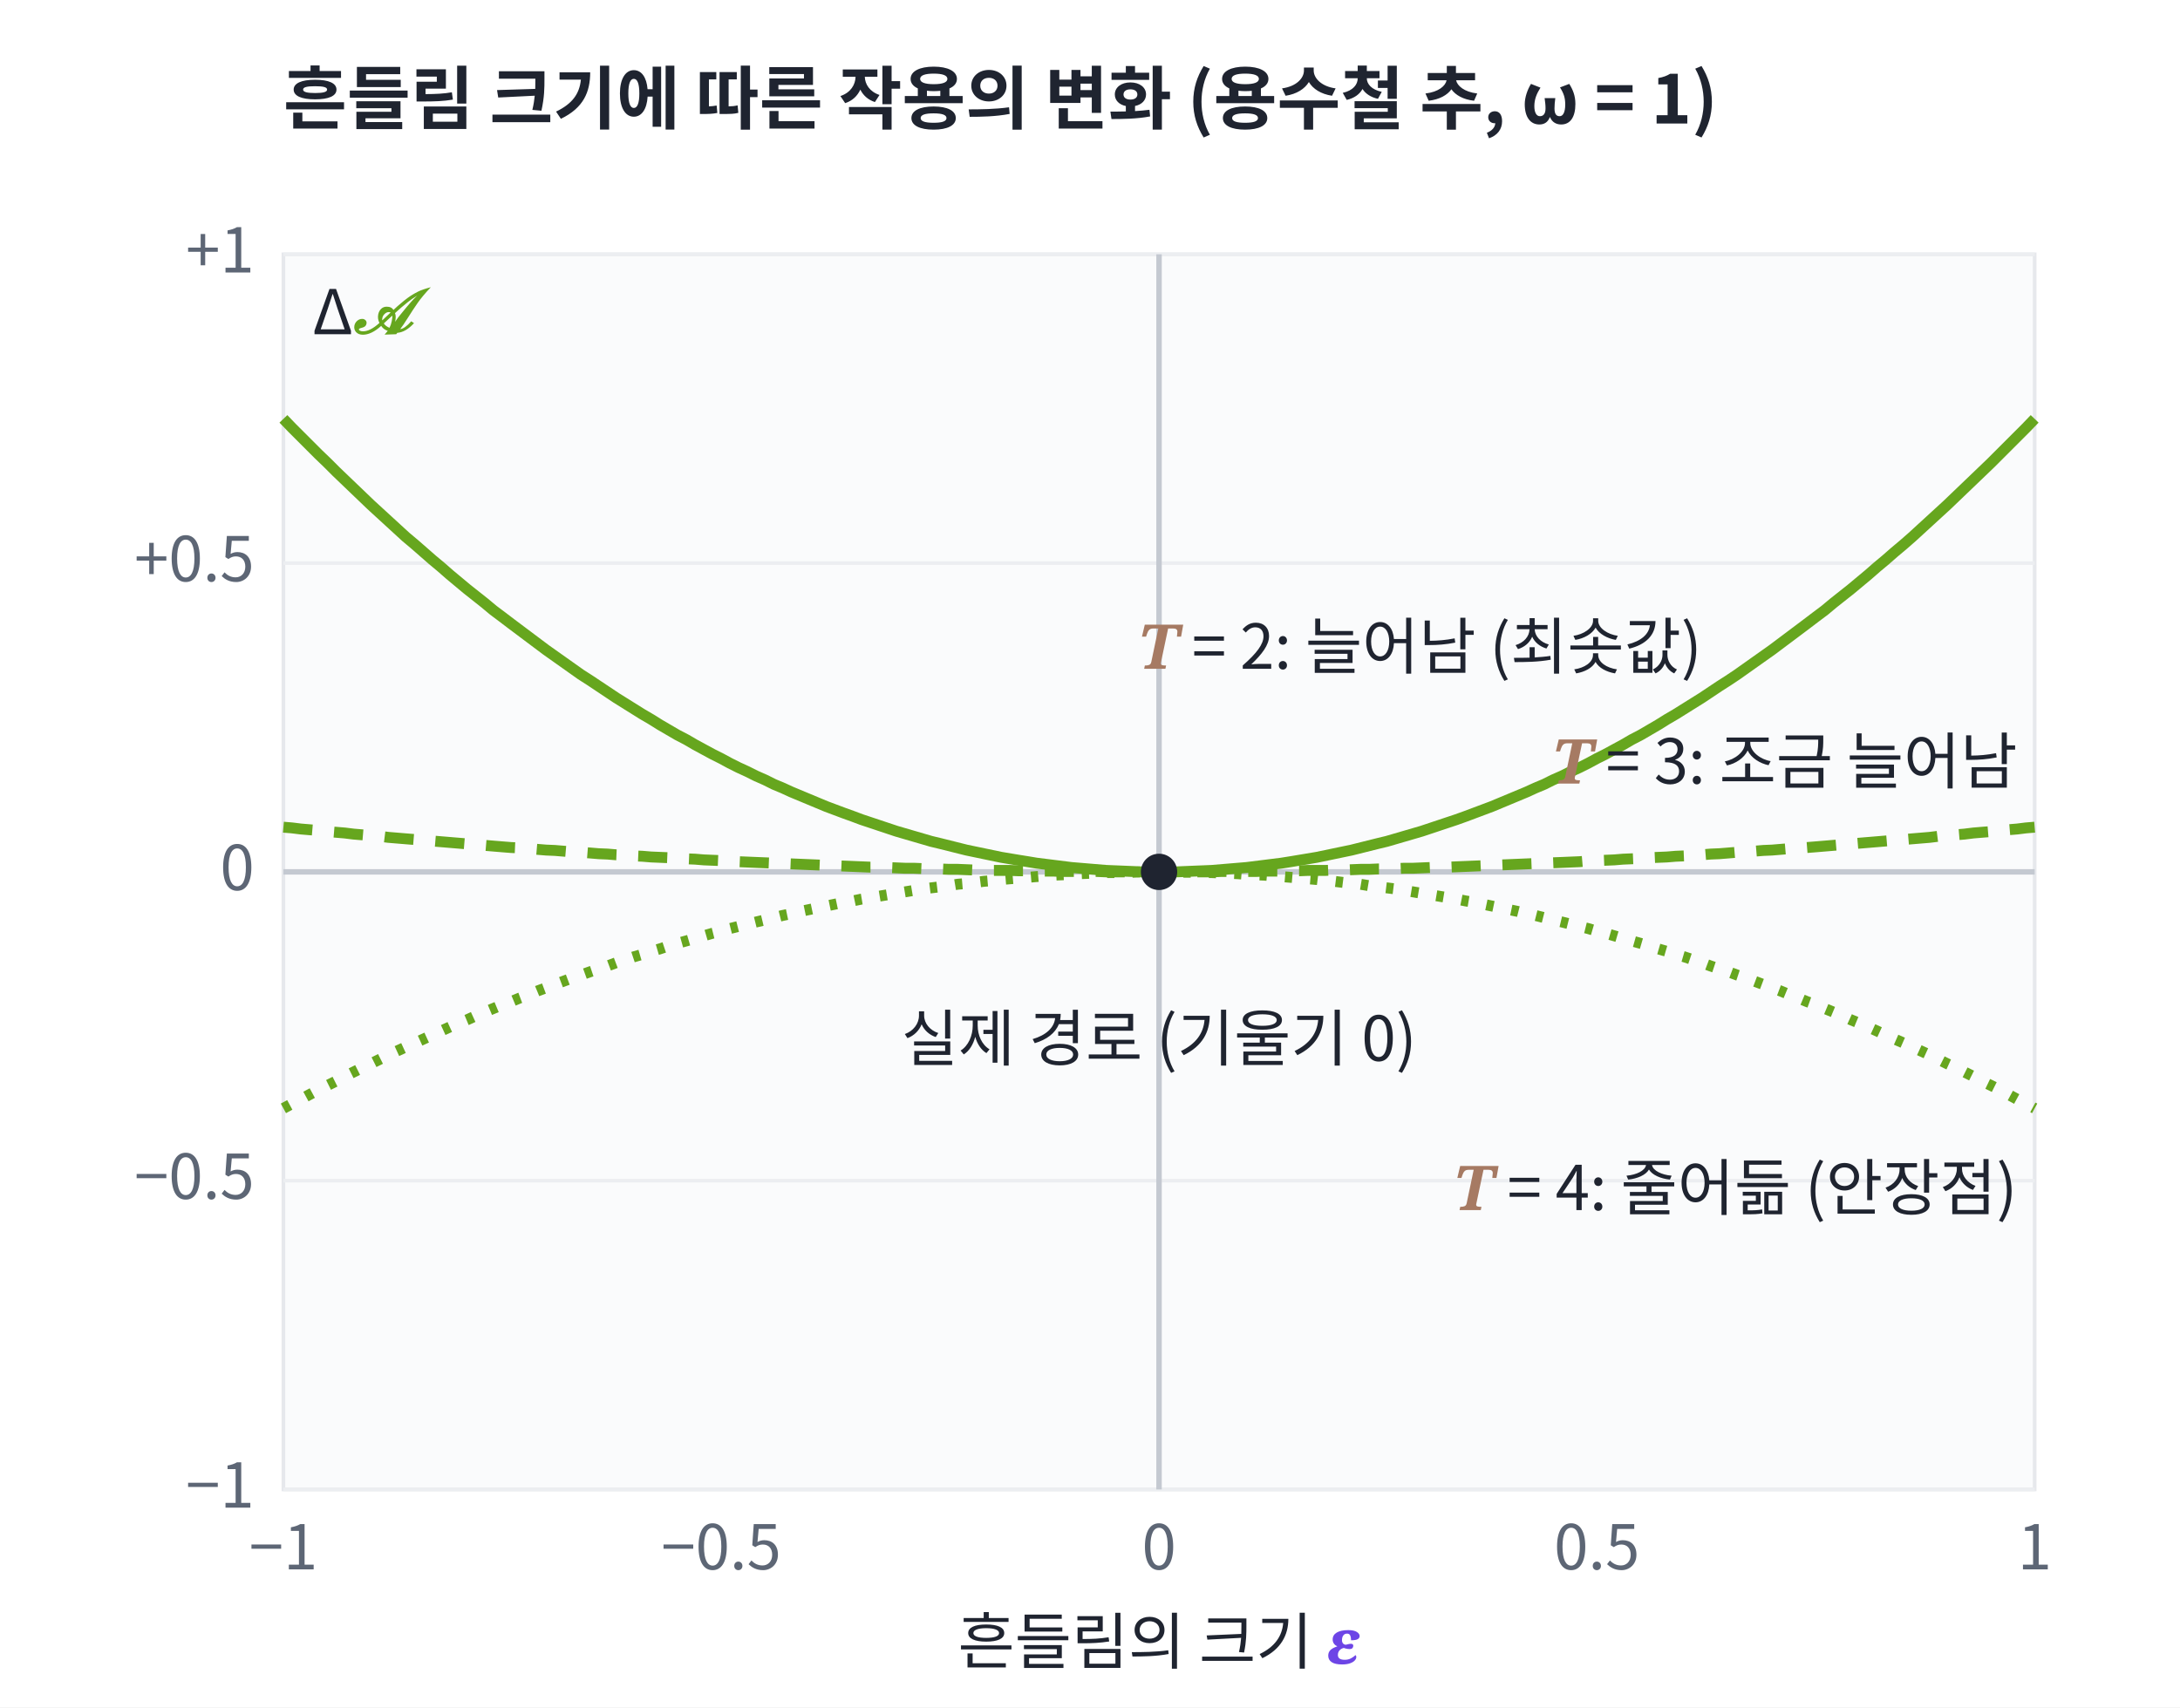
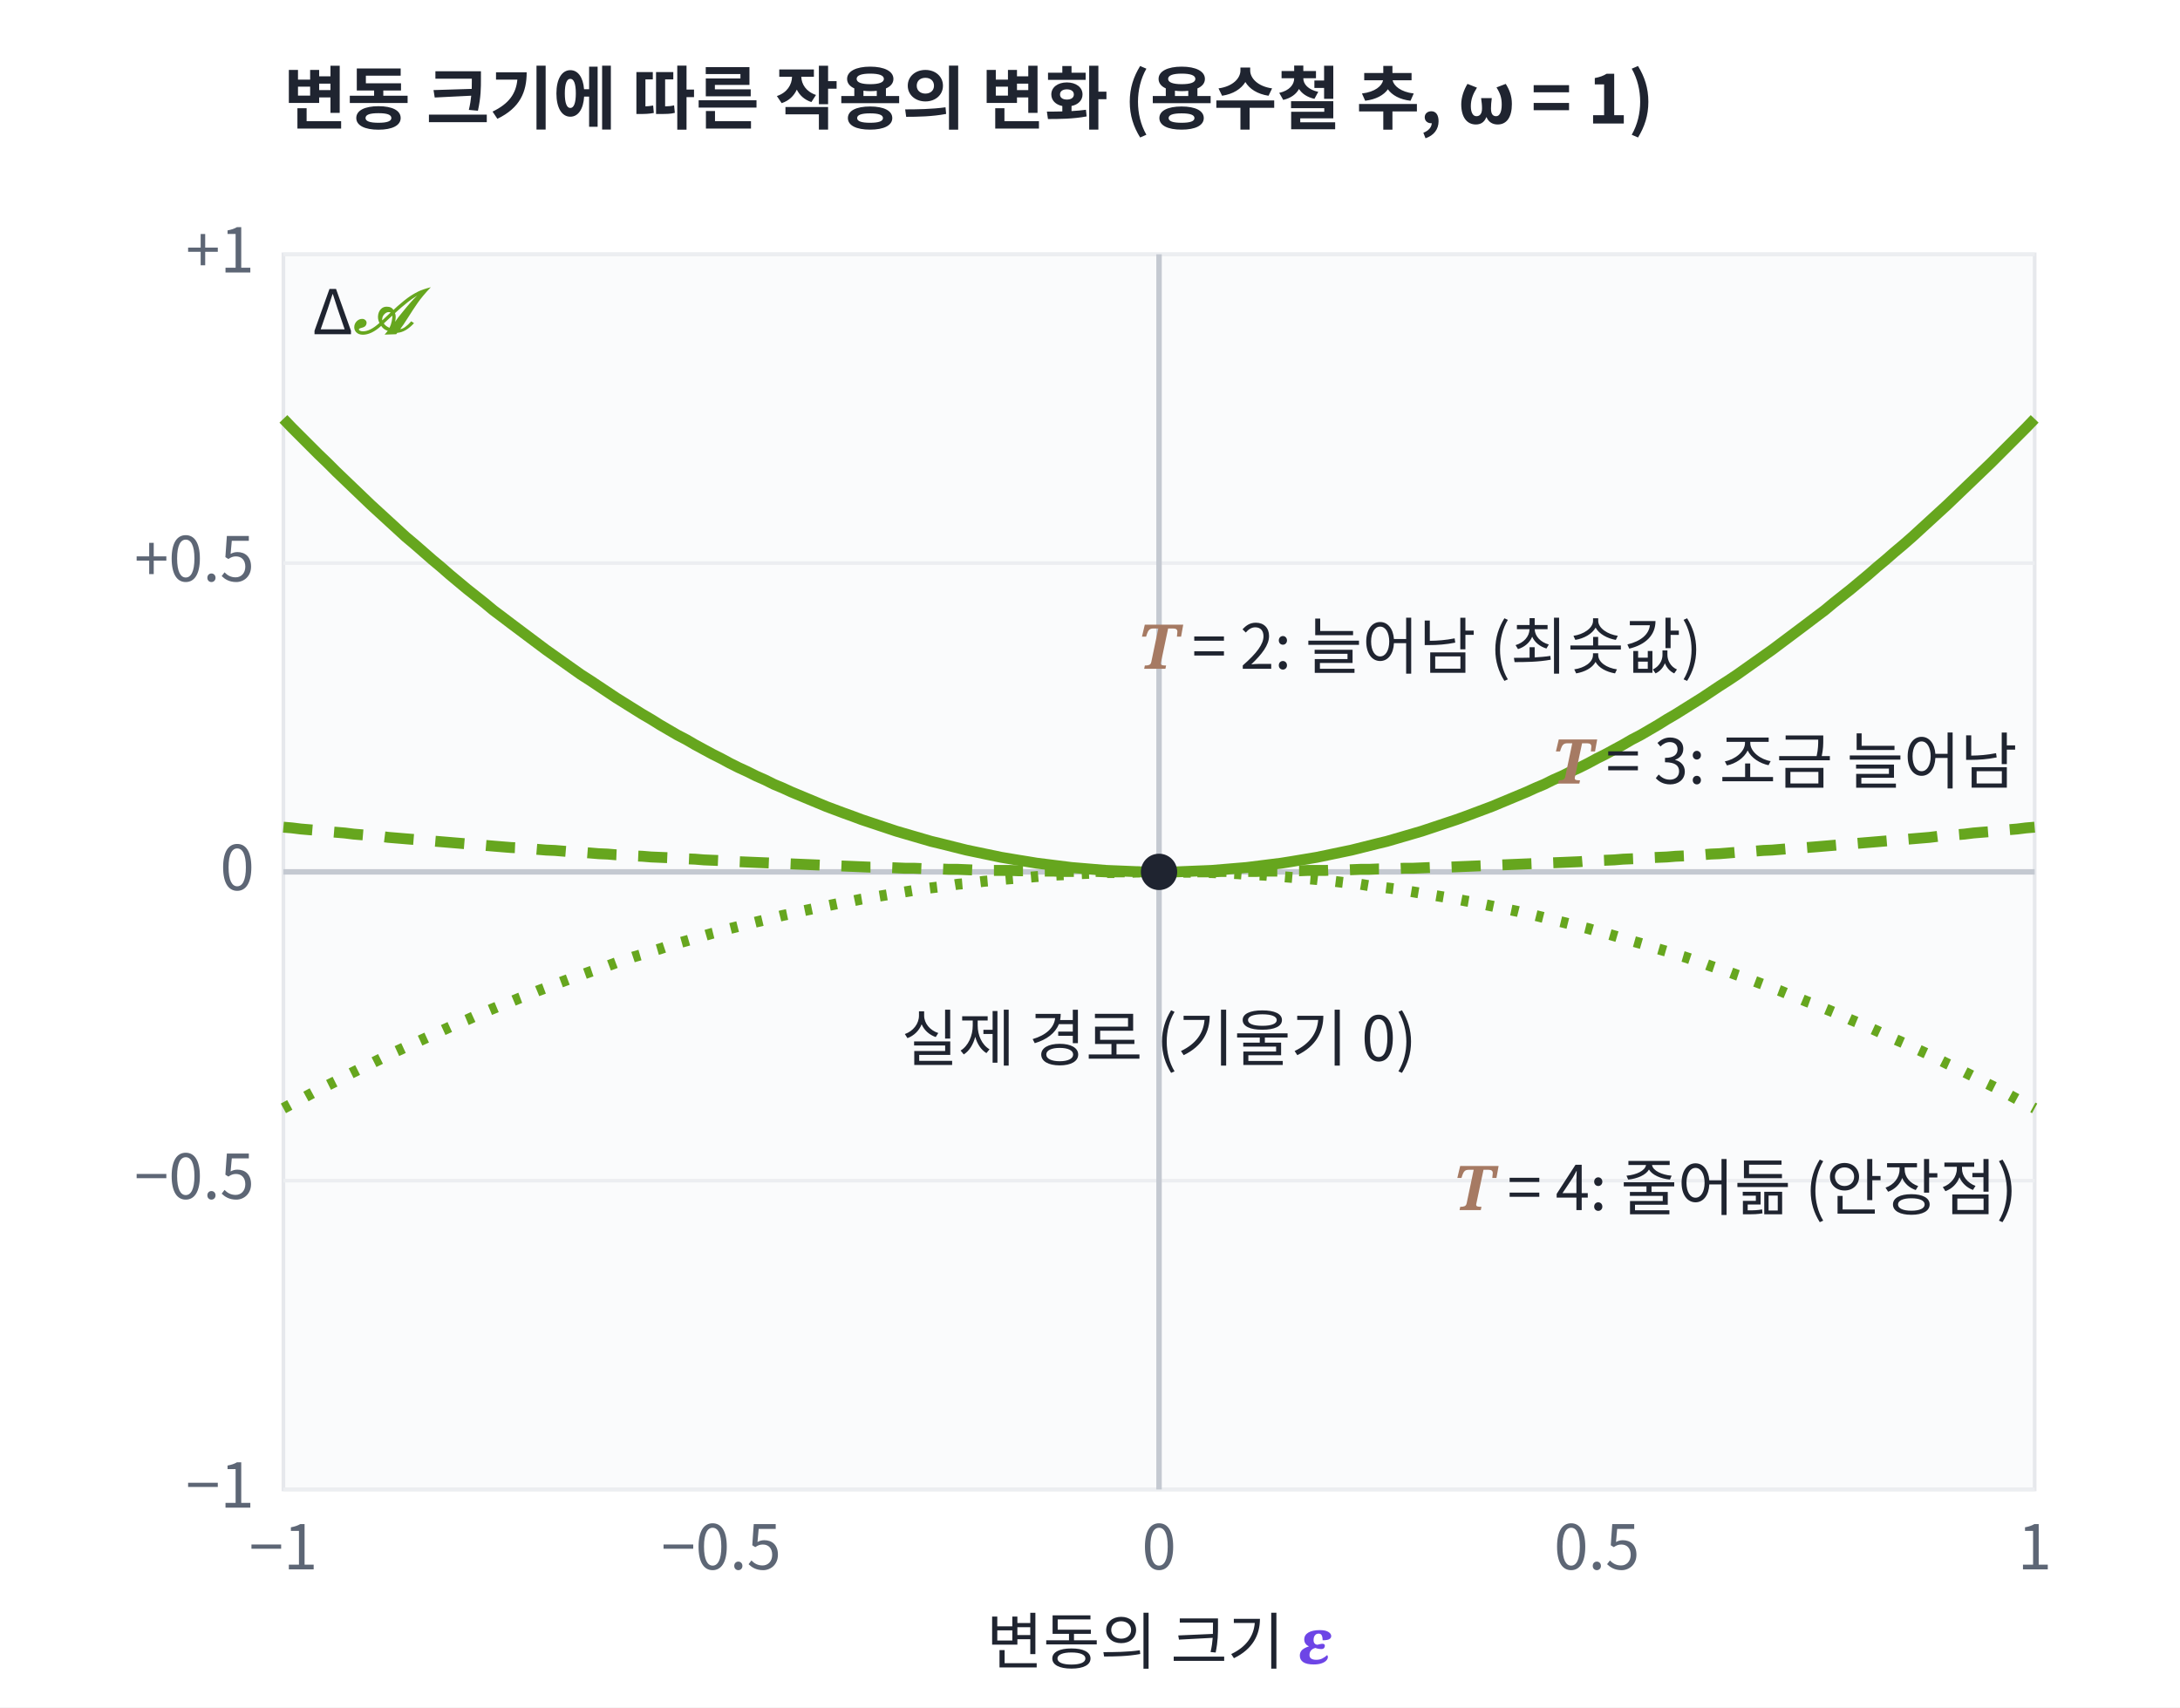
<svg xmlns="http://www.w3.org/2000/svg" viewBox="0 0 600 470" font-family="'Noto Sans KR','Noto Sans CJK KR',sans-serif">
  <rect width="600" height="470" fill="#ffffff" />
-   <text x="78" y="34" font-size="19" font-weight="700" fill="#1f2430">흔들림 크기에 따른 작용의 변화 (용수철 추, ω = 1)</text>
+   <text x="78" y="34" font-size="19" font-weight="700" fill="#1f2430">변동 크기에 따른 작용의 변화 (용수철 추, ω = 1)</text>
  <rect x="78" y="70" width="482" height="340" fill="#fafbfc" stroke="#e6e8ec" />
  <line x1="78" x2="560" y1="410.0" y2="410.0" stroke="#eceef1" stroke-width="1" />
  <text x="70" y="415.0" font-size="17" fill="#5d6675" text-anchor="end">−1</text>
  <line x1="78" x2="560" y1="325.0" y2="325.0" stroke="#eceef1" stroke-width="1" />
  <text x="70" y="330.0" font-size="17" fill="#5d6675" text-anchor="end">−0.5</text>
  <line x1="78" x2="560" y1="240.0" y2="240.0" stroke="#c4c9d1" stroke-width="1.5" />
  <text x="70" y="245.0" font-size="17" fill="#5d6675" text-anchor="end">0</text>
  <line x1="78" x2="560" y1="155.0" y2="155.0" stroke="#eceef1" stroke-width="1" />
  <text x="70" y="160.0" font-size="17" fill="#5d6675" text-anchor="end">+0.5</text>
  <line x1="78" x2="560" y1="70.0" y2="70.0" stroke="#eceef1" stroke-width="1" />
  <text x="70" y="75.0" font-size="17" fill="#5d6675" text-anchor="end">+1</text>
  <text x="78.0" y="432" font-size="17" fill="#5d6675" text-anchor="middle">−1</text>
  <text x="198.5" y="432" font-size="17" fill="#5d6675" text-anchor="middle">−0.5</text>
  <text x="319.0" y="432" font-size="17" fill="#5d6675" text-anchor="middle">0</text>
  <text x="439.5" y="432" font-size="17" fill="#5d6675" text-anchor="middle">0.5</text>
  <text x="560.0" y="432" font-size="17" fill="#5d6675" text-anchor="middle">1</text>
  <line x1="319.0" x2="319.0" y1="70" y2="410" stroke="#c4c9d1" stroke-width="1.5" />
-   <text x="319.0" y="458" font-size="17" fill="#1f2430" text-anchor="middle">흔들림의 크기 <tspan fill="#6d45e6" font-family="serif" font-style="italic" font-weight="700">ε</tspan>
+   <text x="319.0" y="458" font-size="17" fill="#1f2430" text-anchor="middle">변동의 크기 <tspan fill="#6d45e6" font-family="serif" font-style="italic" font-weight="700">ε</tspan>
  </text>
  <text x="86" y="92" font-size="17" fill="#1f2430">Δ<tspan fill="#66a61e" font-family="serif" font-style="italic" font-weight="700">𝒜</tspan>
  </text>
  <polyline points="78.0,115.3 80.4,117.8 82.8,120.2 85.2,122.6 87.6,125.0 90.1,127.4 92.5,129.8 94.9,132.1 97.3,134.4 99.7,136.7 102.1,139.0 104.5,141.2 106.9,143.4 109.3,145.6 111.7,147.8 114.2,149.9 116.6,152.0 119.0,154.1 121.4,156.1 123.8,158.2 126.2,160.2 128.6,162.2 131.0,164.1 133.4,166.0 135.8,168.0 138.2,169.8 140.7,171.7 143.1,173.5 145.5,175.3 147.9,177.1 150.3,178.9 152.7,180.6 155.1,182.3 157.5,184.0 159.9,185.7 162.4,187.3 164.8,188.9 167.2,190.5 169.6,192.1 172.0,193.6 174.4,195.1 176.8,196.6 179.2,198.0 181.6,199.5 184.0,200.9 186.4,202.3 188.9,203.6 191.3,205.0 193.7,206.3 196.1,207.6 198.5,208.8 200.9,210.1 203.3,211.3 205.7,212.4 208.1,213.6 210.6,214.7 213.0,215.9 215.4,216.9 217.8,218.0 220.2,219.0 222.6,220.0 225.0,221.0 227.4,222.0 229.8,222.9 232.2,223.8 234.7,224.7 237.1,225.6 239.5,226.4 241.9,227.2 244.3,228.0 246.7,228.8 249.1,229.5 251.5,230.2 253.9,230.9 256.3,231.6 258.8,232.2 261.2,232.8 263.6,233.4 266.0,234.0 268.4,234.5 270.8,235.0 273.2,235.5 275.6,236.0 278.0,236.4 280.4,236.8 282.9,237.2 285.3,237.6 287.7,237.9 290.1,238.2 292.5,238.5 294.9,238.8 297.3,239.0 299.7,239.2 302.1,239.4 304.5,239.6 307.0,239.7 309.4,239.8 311.8,239.9 314.2,240.0 316.6,240.0 319.0,240.0 321.4,240.0 323.8,240.0 326.2,239.9 328.6,239.8 331.1,239.7 333.5,239.6 335.9,239.4 338.3,239.2 340.7,239.0 343.1,238.8 345.5,238.5 347.9,238.2 350.3,237.9 352.7,237.6 355.2,237.2 357.6,236.8 360.0,236.4 362.4,236.0 364.8,235.5 367.2,235.0 369.6,234.5 372.0,234.0 374.4,233.4 376.8,232.8 379.2,232.2 381.7,231.6 384.1,230.9 386.5,230.2 388.9,229.5 391.3,228.8 393.7,228.0 396.1,227.2 398.5,226.4 400.9,225.6 403.4,224.7 405.8,223.8 408.2,222.9 410.6,222.0 413.0,221.0 415.4,220.0 417.8,219.0 420.2,218.0 422.6,216.9 425.0,215.9 427.4,214.7 429.9,213.6 432.3,212.4 434.7,211.3 437.1,210.1 439.5,208.8 441.9,207.6 444.3,206.3 446.7,205.0 449.1,203.6 451.6,202.3 454.0,200.9 456.4,199.5 458.8,198.0 461.2,196.6 463.6,195.1 466.0,193.6 468.4,192.1 470.8,190.5 473.2,188.9 475.7,187.3 478.1,185.7 480.5,184.0 482.9,182.3 485.3,180.6 487.7,178.9 490.1,177.1 492.5,175.3 494.9,173.5 497.3,171.7 499.8,169.8 502.2,168.0 504.6,166.0 507.0,164.1 509.4,162.2 511.8,160.2 514.2,158.2 516.6,156.1 519.0,154.1 521.4,152.0 523.9,149.9 526.3,147.8 528.7,145.6 531.1,143.4 533.5,141.2 535.9,139.0 538.3,136.7 540.7,134.4 543.1,132.1 545.5,129.8 548.0,127.4 550.4,125.0 552.8,122.6 555.2,120.2 557.6,117.8 560.0,115.3" fill="none" stroke="#66a61e" stroke-width="3" stroke-opacity="1" />
  <polyline points="78.0,227.7 80.4,227.9 82.8,228.2 85.2,228.4 87.6,228.6 90.1,228.9 92.5,229.1 94.9,229.3 97.3,229.6 99.7,229.8 102.1,230.0 104.5,230.2 106.9,230.5 109.3,230.7 111.7,230.9 114.2,231.1 116.6,231.3 119.0,231.5 121.4,231.7 123.8,231.9 126.2,232.1 128.6,232.3 131.0,232.5 133.4,232.7 135.8,232.9 138.2,233.1 140.7,233.3 143.1,233.4 145.5,233.6 147.9,233.8 150.3,234.0 152.7,234.1 155.1,234.3 157.5,234.5 159.9,234.6 162.4,234.8 164.8,235.0 167.2,235.1 169.6,235.3 172.0,235.4 174.4,235.6 176.8,235.7 179.2,235.9 181.6,236.0 184.0,236.1 186.4,236.3 188.9,236.4 191.3,236.5 193.7,236.7 196.1,236.8 198.5,236.9 200.9,237.0 203.3,237.2 205.7,237.3 208.1,237.4 210.6,237.5 213.0,237.6 215.4,237.7 217.8,237.8 220.2,237.9 222.6,238.0 225.0,238.1 227.4,238.2 229.8,238.3 232.2,238.4 234.7,238.5 237.1,238.6 239.5,238.7 241.9,238.7 244.3,238.8 246.7,238.9 249.1,239.0 251.5,239.0 253.9,239.1 256.3,239.2 258.8,239.2 261.2,239.3 263.6,239.3 266.0,239.4 268.4,239.5 270.8,239.5 273.2,239.6 275.6,239.6 278.0,239.6 280.4,239.7 282.9,239.7 285.3,239.8 287.7,239.8 290.1,239.8 292.5,239.9 294.9,239.9 297.3,239.9 299.7,239.9 302.1,239.9 304.5,240.0 307.0,240.0 309.4,240.0 311.8,240.0 314.2,240.0 316.6,240.0 319.0,240.0 321.4,240.0 323.8,240.0 326.2,240.0 328.6,240.0 331.1,240.0 333.5,240.0 335.9,239.9 338.3,239.9 340.7,239.9 343.1,239.9 345.5,239.9 347.9,239.8 350.3,239.8 352.7,239.8 355.2,239.7 357.6,239.7 360.0,239.6 362.4,239.6 364.8,239.6 367.2,239.5 369.6,239.5 372.0,239.4 374.4,239.3 376.8,239.3 379.2,239.2 381.7,239.2 384.1,239.1 386.5,239.0 388.9,239.0 391.3,238.9 393.7,238.8 396.1,238.7 398.5,238.7 400.9,238.6 403.4,238.5 405.8,238.4 408.2,238.3 410.6,238.2 413.0,238.1 415.4,238.0 417.8,237.9 420.2,237.8 422.6,237.7 425.0,237.6 427.4,237.5 429.9,237.4 432.3,237.3 434.7,237.2 437.1,237.0 439.5,236.9 441.9,236.8 444.3,236.7 446.7,236.5 449.1,236.4 451.6,236.3 454.0,236.1 456.4,236.0 458.8,235.9 461.2,235.7 463.6,235.6 466.0,235.4 468.4,235.3 470.8,235.1 473.2,235.0 475.7,234.8 478.1,234.6 480.5,234.5 482.9,234.3 485.3,234.1 487.7,234.0 490.1,233.8 492.5,233.6 494.9,233.4 497.3,233.3 499.8,233.1 502.2,232.9 504.6,232.7 507.0,232.5 509.4,232.3 511.8,232.1 514.2,231.9 516.6,231.7 519.0,231.5 521.4,231.3 523.9,231.1 526.3,230.9 528.7,230.7 531.1,230.5 533.5,230.2 535.9,230.0 538.3,229.8 540.7,229.6 543.1,229.3 545.5,229.1 548.0,228.9 550.4,228.6 552.8,228.4 555.2,228.2 557.6,227.9 560.0,227.7" fill="none" stroke="#66a61e" stroke-width="3" stroke-opacity="1" stroke-dasharray="8 6" />
  <polyline points="78.0,305.1 80.4,303.8 82.8,302.6 85.2,301.3 87.6,300.0 90.1,298.8 92.5,297.6 94.9,296.3 97.3,295.1 99.7,293.9 102.1,292.8 104.5,291.6 106.9,290.4 109.3,289.3 111.7,288.2 114.2,287.1 116.6,286.0 119.0,284.9 121.4,283.8 123.8,282.7 126.2,281.7 128.6,280.7 131.0,279.6 133.4,278.6 135.8,277.6 138.2,276.6 140.7,275.7 143.1,274.7 145.5,273.8 147.9,272.8 150.3,271.9 152.7,271.0 155.1,270.1 157.5,269.2 159.9,268.4 162.4,267.5 164.8,266.7 167.2,265.9 169.6,265.0 172.0,264.2 174.4,263.4 176.8,262.7 179.2,261.9 181.6,261.2 184.0,260.4 186.4,259.7 188.9,259.0 191.3,258.3 193.7,257.6 196.1,256.9 198.5,256.3 200.9,255.6 203.3,255.0 205.7,254.4 208.1,253.8 210.6,253.2 213.0,252.6 215.4,252.0 217.8,251.5 220.2,250.9 222.6,250.4 225.0,249.9 227.4,249.4 229.8,248.9 232.2,248.4 234.7,248.0 237.1,247.5 239.5,247.1 241.9,246.7 244.3,246.3 246.7,245.9 249.1,245.5 251.5,245.1 253.9,244.7 256.3,244.4 258.8,244.1 261.2,243.8 263.6,243.4 266.0,243.2 268.4,242.9 270.8,242.6 273.2,242.4 275.6,242.1 278.0,241.9 280.4,241.7 282.9,241.5 285.3,241.3 287.7,241.1 290.1,240.9 292.5,240.8 294.9,240.7 297.3,240.5 299.7,240.4 302.1,240.3 304.5,240.2 307.0,240.2 309.4,240.1 311.8,240.1 314.2,240.0 316.6,240.0 319.0,240.0 321.4,240.0 323.8,240.0 326.2,240.1 328.6,240.1 331.1,240.2 333.5,240.2 335.9,240.3 338.3,240.4 340.7,240.5 343.1,240.7 345.5,240.8 347.9,240.9 350.3,241.1 352.7,241.3 355.2,241.5 357.6,241.7 360.0,241.9 362.4,242.1 364.8,242.4 367.2,242.6 369.6,242.9 372.0,243.2 374.4,243.4 376.8,243.8 379.2,244.1 381.7,244.4 384.1,244.7 386.5,245.1 388.9,245.5 391.3,245.9 393.7,246.3 396.1,246.7 398.5,247.1 400.9,247.5 403.4,248.0 405.8,248.4 408.2,248.9 410.6,249.4 413.0,249.9 415.4,250.4 417.8,250.9 420.2,251.5 422.6,252.0 425.0,252.6 427.4,253.2 429.9,253.8 432.3,254.4 434.7,255.0 437.1,255.6 439.5,256.3 441.9,256.9 444.3,257.6 446.7,258.3 449.1,259.0 451.6,259.7 454.0,260.4 456.4,261.2 458.8,261.9 461.2,262.7 463.6,263.4 466.0,264.2 468.4,265.0 470.8,265.9 473.2,266.7 475.7,267.5 478.1,268.4 480.5,269.2 482.9,270.1 485.3,271.0 487.7,271.9 490.1,272.8 492.5,273.8 494.9,274.7 497.3,275.7 499.8,276.6 502.2,277.6 504.6,278.6 507.0,279.6 509.4,280.7 511.8,281.7 514.2,282.7 516.6,283.8 519.0,284.9 521.4,286.0 523.9,287.1 526.3,288.2 528.7,289.3 531.1,290.4 533.5,291.6 535.9,292.8 538.3,293.9 540.7,295.1 543.1,296.3 545.5,297.6 548.0,298.8 550.4,300.0 552.8,301.3 555.2,302.6 557.6,303.8 560.0,305.1" fill="none" stroke="#66a61e" stroke-width="3" stroke-opacity="1" stroke-dasharray="2 5" />
  <text x="468.4" y="184.1" font-size="17" fill="#1f2430" text-anchor="end">
    <tspan fill="#a67a63" font-family="serif" font-style="italic" font-weight="700">T</tspan> = 2: 늘어남 (최솟값)</text>
  <text x="555.2" y="215.7" font-size="17" fill="#1f2430" text-anchor="end">
    <tspan fill="#a67a63" font-family="serif" font-style="italic" font-weight="700">T</tspan> = 3: 조금 늘어남</text>
  <text x="555.2" y="333.1" font-size="17" fill="#1f2430" text-anchor="end">
    <tspan fill="#a67a63" font-family="serif" font-style="italic" font-weight="700">T</tspan> = 4: 줄어듦 (안장점)</text>
  <circle cx="319.0" cy="240.0" r="5" fill="#1f2430" />
  <text x="319.0" y="292.0" font-size="17" fill="#1f2430" text-anchor="middle">실제 경로 (기울기 0)</text>
</svg>
